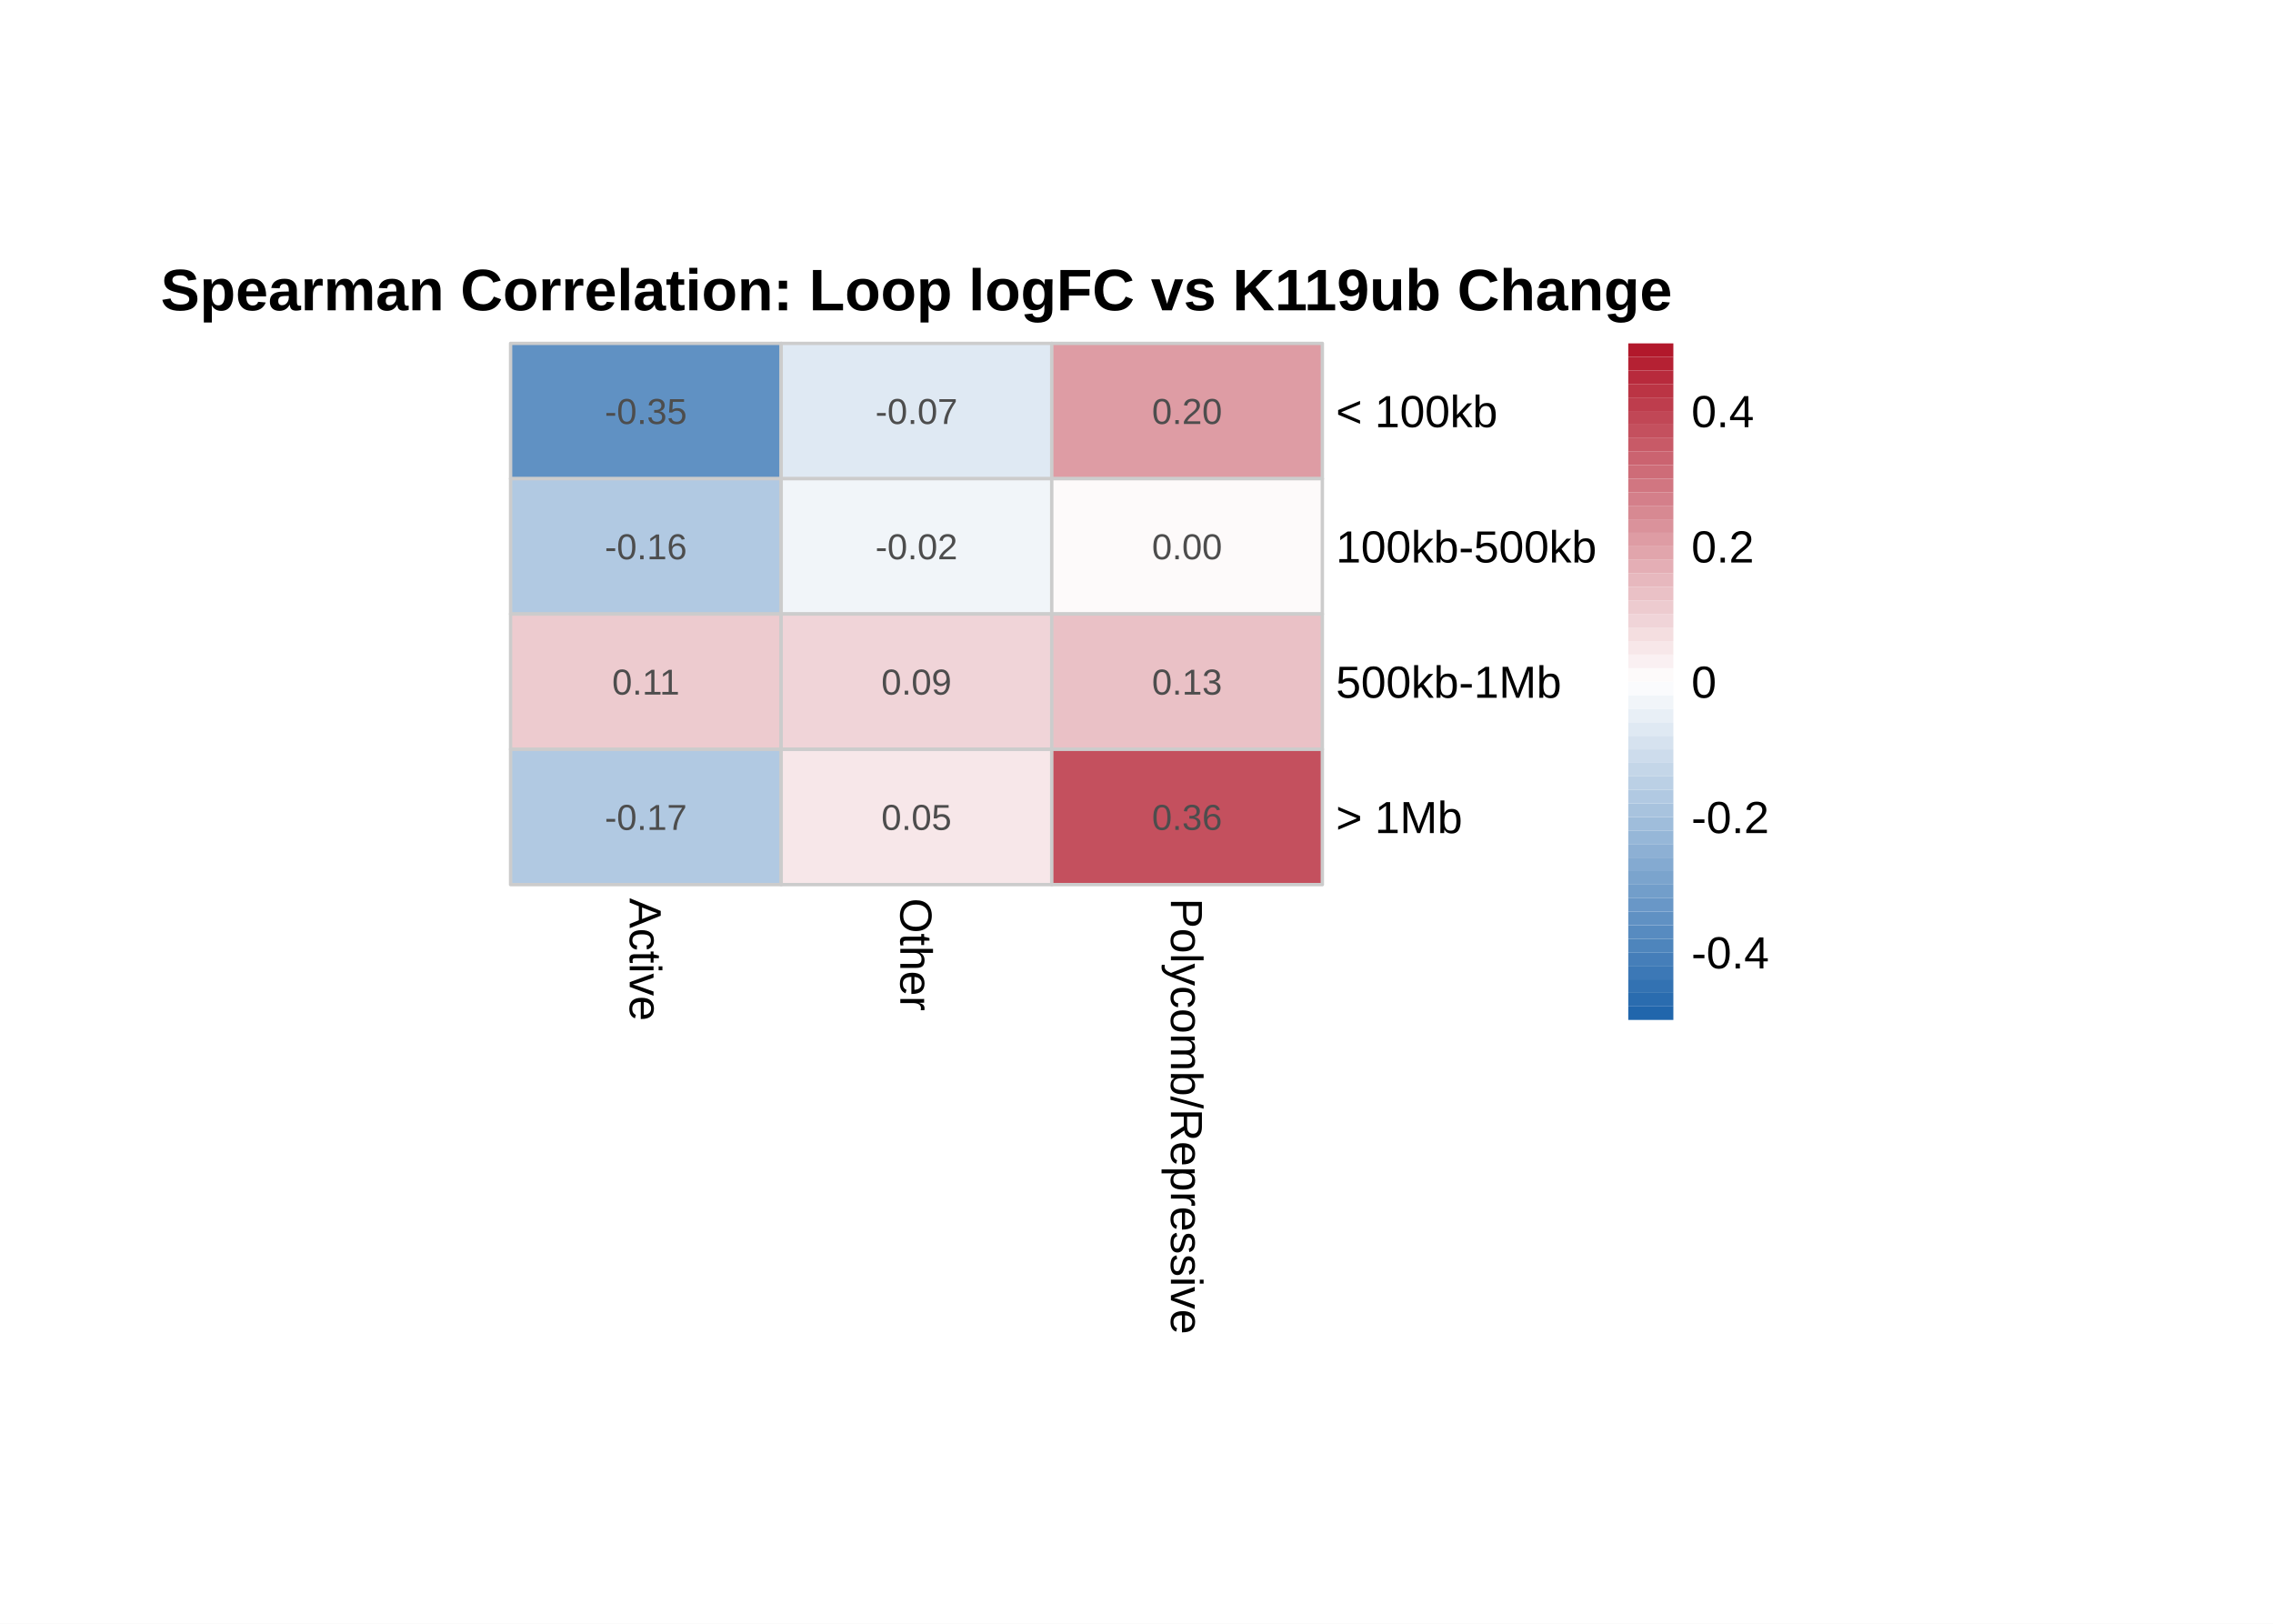
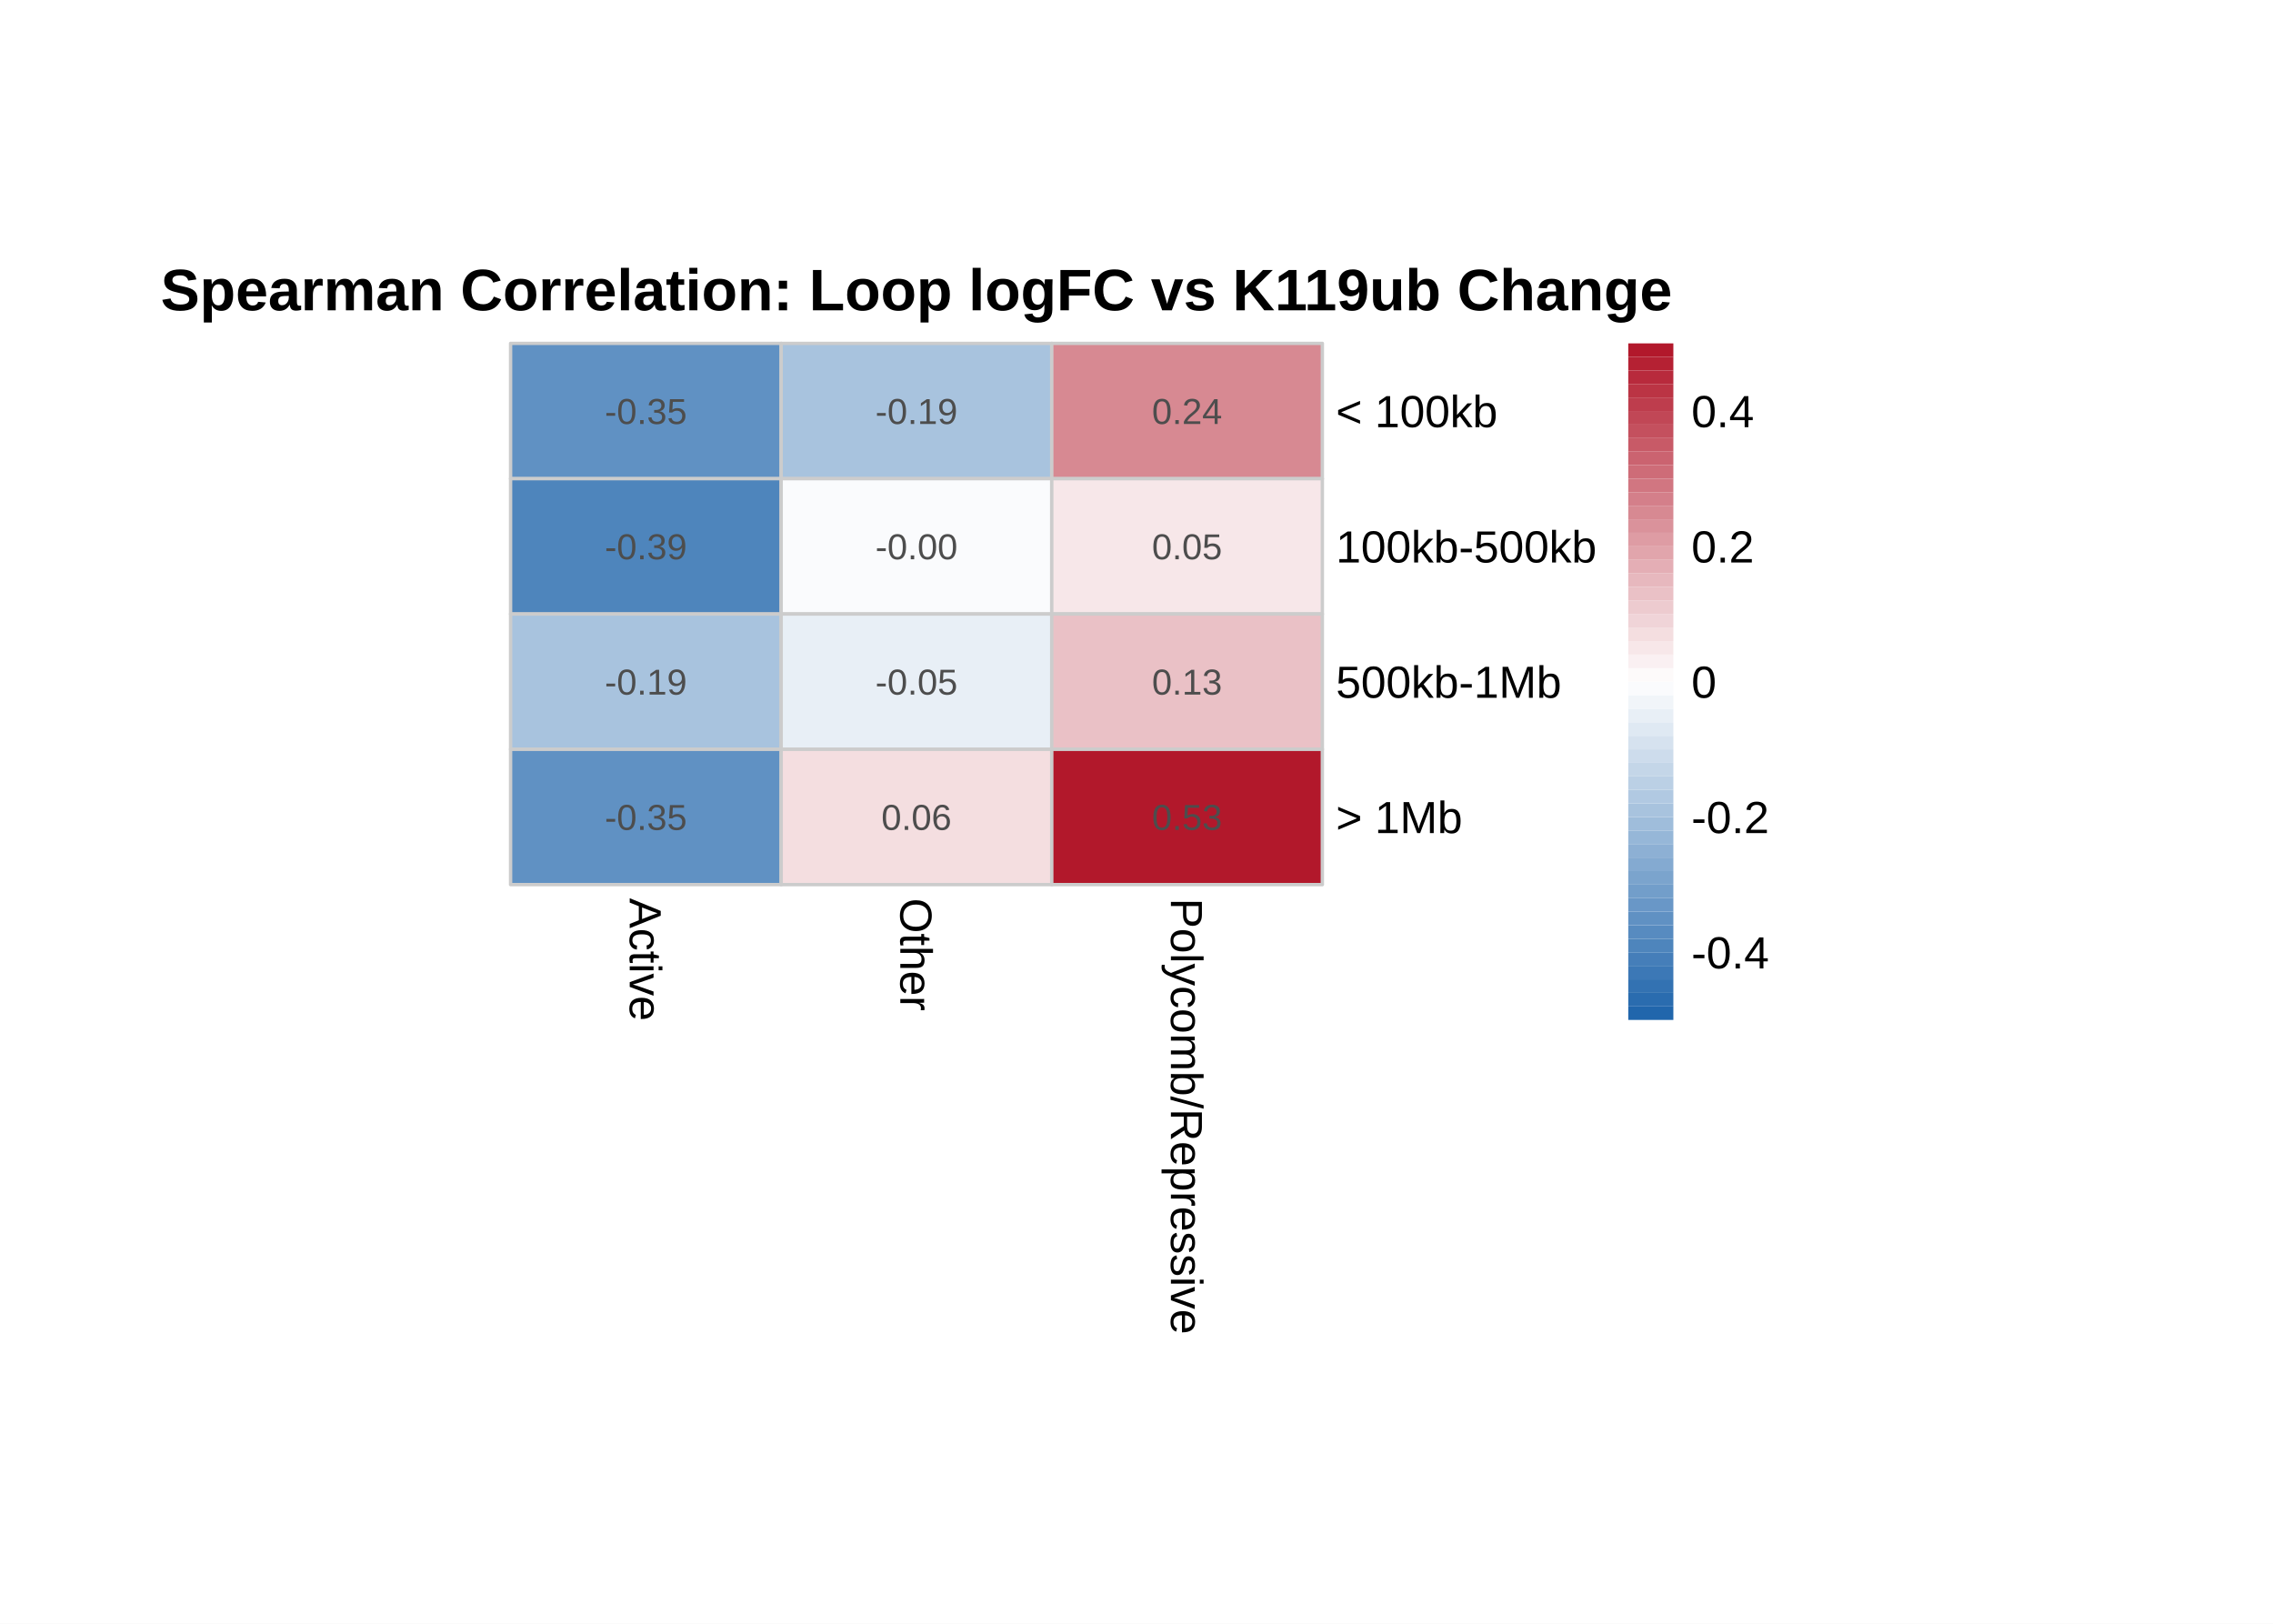
<svg xmlns="http://www.w3.org/2000/svg" width="504.00pt" height="360.00pt" viewBox="0 0 504.00 360.00">
  <g class="svglite">
    <defs>
      <style type="text/css">
    .svglite line, .svglite polyline, .svglite polygon, .svglite path, .svglite rect, .svglite circle {
      fill: none;
      stroke: #000000;
      stroke-linecap: round;
      stroke-linejoin: round;
      stroke-miterlimit: 10.00;
    }
    .svglite text {
      white-space: pre;
    }
    .svglite g.glyphgroup path {
      fill: inherit;
      stroke: none;
    }
  </style>
    </defs>
    <rect width="100%" height="100%" style="stroke: none; fill: #FFFFFF;" />
    <defs>
      <clipPath id="cpMC4wMHw1MDQuMDB8MC4wMHwzNjAuMDA=">
        <rect x="0.00" y="0.00" width="504.00" height="360.00" />
      </clipPath>
    </defs>
    <g clip-path="url(#cpMC4wMHw1MDQuMDB8MC4wMHwzNjAuMDA=)">
      <text x="203.21" y="68.80" text-anchor="middle" style="font-size: 13.00px; font-weight: bold; font-family: &quot;Arial&quot;;" textLength="335.16px" lengthAdjust="spacingAndGlyphs">Spearman Correlation: Loop logFC vs K119ub Change</text>
      <rect x="113.21" y="76.13" width="60.00" height="30.00" style="stroke-width: 0.75; stroke: #CCCCCC; fill: #6091C3;" />
-       <rect x="113.21" y="106.13" width="60.00" height="30.00" style="stroke-width: 0.75; stroke: #CCCCCC; fill: #B1C9E2;" />
-       <rect x="113.21" y="136.13" width="60.00" height="30.00" style="stroke-width: 0.75; stroke: #CCCCCC; fill: #EDCBCF;" />
-       <rect x="113.21" y="166.13" width="60.00" height="30.00" style="stroke-width: 0.75; stroke: #CCCCCC; fill: #B1C9E2;" />
-       <rect x="173.21" y="76.13" width="60.00" height="30.00" style="stroke-width: 0.75; stroke: #CCCCCC; fill: #DFE9F3;" />
-       <rect x="173.21" y="106.13" width="60.00" height="30.00" style="stroke-width: 0.75; stroke: #CCCCCC; fill: #F1F5F9;" />
-       <rect x="173.21" y="136.13" width="60.00" height="30.00" style="stroke-width: 0.75; stroke: #CCCCCC; fill: #F0D4D8;" />
-       <rect x="173.21" y="166.13" width="60.00" height="30.00" style="stroke-width: 0.75; stroke: #CCCCCC; fill: #F7E7E9;" />
-       <rect x="233.21" y="76.13" width="60.00" height="30.00" style="stroke-width: 0.75; stroke: #CCCCCC; fill: #DE9CA4;" />
-       <rect x="233.21" y="106.13" width="60.00" height="30.00" style="stroke-width: 0.75; stroke: #CCCCCC; fill: #FDFAFA;" />
+       <rect x="113.21" y="106.13" width="60.00" height="30.00" style="stroke-width: 0.75; stroke: #CCCCCC; fill: #4E85BC;" />
+       <rect x="113.21" y="136.13" width="60.00" height="30.00" style="stroke-width: 0.75; stroke: #CCCCCC; fill: #A8C3DE;" />
+       <rect x="113.21" y="166.13" width="60.00" height="30.00" style="stroke-width: 0.75; stroke: #CCCCCC; fill: #6091C3;" />
+       <rect x="173.21" y="76.13" width="60.00" height="30.00" style="stroke-width: 0.75; stroke: #CCCCCC; fill: #A8C3DE;" />
+       <rect x="173.21" y="106.13" width="60.00" height="30.00" style="stroke-width: 0.75; stroke: #CCCCCC; fill: #FAFBFD;" />
+       <rect x="173.21" y="136.13" width="60.00" height="30.00" style="stroke-width: 0.75; stroke: #CCCCCC; fill: #E8EFF6;" />
+       <rect x="173.21" y="166.13" width="60.00" height="30.00" style="stroke-width: 0.75; stroke: #CCCCCC; fill: #F4DEE0;" />
+       <rect x="233.21" y="76.13" width="60.00" height="30.00" style="stroke-width: 0.75; stroke: #CCCCCC; fill: #D78992;" />
+       <rect x="233.21" y="106.13" width="60.00" height="30.00" style="stroke-width: 0.75; stroke: #CCCCCC; fill: #F7E7E9;" />
      <rect x="233.21" y="136.13" width="60.00" height="30.00" style="stroke-width: 0.75; stroke: #CCCCCC; fill: #EAC1C6;" />
-       <rect x="233.21" y="166.13" width="60.00" height="30.00" style="stroke-width: 0.75; stroke: #CCCCCC; fill: #C4505E;" />
+       <rect x="233.21" y="166.13" width="60.00" height="30.00" style="stroke-width: 0.75; stroke: #CCCCCC; fill: #B2182B;" />
      <text x="143.21" y="94.00" text-anchor="middle" style="font-size: 8.00px;fill: #4D4D4D; font-family: &quot;Arial&quot;;" textLength="18.25px" lengthAdjust="spacingAndGlyphs">-0.35</text>
-       <text x="143.21" y="124.00" text-anchor="middle" style="font-size: 8.00px;fill: #4D4D4D; font-family: &quot;Arial&quot;;" textLength="18.25px" lengthAdjust="spacingAndGlyphs">-0.16</text>
-       <text x="143.21" y="154.00" text-anchor="middle" style="font-size: 8.00px;fill: #4D4D4D; font-family: &quot;Arial&quot;;" textLength="14.98px" lengthAdjust="spacingAndGlyphs">0.11</text>
-       <text x="143.21" y="184.00" text-anchor="middle" style="font-size: 8.00px;fill: #4D4D4D; font-family: &quot;Arial&quot;;" textLength="18.25px" lengthAdjust="spacingAndGlyphs">-0.17</text>
-       <text x="203.21" y="94.00" text-anchor="middle" style="font-size: 8.00px;fill: #4D4D4D; font-family: &quot;Arial&quot;;" textLength="18.25px" lengthAdjust="spacingAndGlyphs">-0.07</text>
-       <text x="203.21" y="124.00" text-anchor="middle" style="font-size: 8.00px;fill: #4D4D4D; font-family: &quot;Arial&quot;;" textLength="18.25px" lengthAdjust="spacingAndGlyphs">-0.02</text>
-       <text x="203.21" y="154.00" text-anchor="middle" style="font-size: 8.00px;fill: #4D4D4D; font-family: &quot;Arial&quot;;" textLength="15.58px" lengthAdjust="spacingAndGlyphs">0.09</text>
-       <text x="203.21" y="184.00" text-anchor="middle" style="font-size: 8.00px;fill: #4D4D4D; font-family: &quot;Arial&quot;;" textLength="15.58px" lengthAdjust="spacingAndGlyphs">0.05</text>
-       <text x="263.21" y="94.00" text-anchor="middle" style="font-size: 8.00px;fill: #4D4D4D; font-family: &quot;Arial&quot;;" textLength="15.58px" lengthAdjust="spacingAndGlyphs">0.20</text>
-       <text x="263.21" y="124.00" text-anchor="middle" style="font-size: 8.00px;fill: #4D4D4D; font-family: &quot;Arial&quot;;" textLength="15.58px" lengthAdjust="spacingAndGlyphs">0.00</text>
+       <text x="143.21" y="124.00" text-anchor="middle" style="font-size: 8.00px;fill: #4D4D4D; font-family: &quot;Arial&quot;;" textLength="18.25px" lengthAdjust="spacingAndGlyphs">-0.39</text>
+       <text x="143.21" y="154.00" text-anchor="middle" style="font-size: 8.00px;fill: #4D4D4D; font-family: &quot;Arial&quot;;" textLength="18.25px" lengthAdjust="spacingAndGlyphs">-0.19</text>
+       <text x="143.21" y="184.00" text-anchor="middle" style="font-size: 8.00px;fill: #4D4D4D; font-family: &quot;Arial&quot;;" textLength="18.25px" lengthAdjust="spacingAndGlyphs">-0.35</text>
+       <text x="203.21" y="94.00" text-anchor="middle" style="font-size: 8.00px;fill: #4D4D4D; font-family: &quot;Arial&quot;;" textLength="18.25px" lengthAdjust="spacingAndGlyphs">-0.19</text>
+       <text x="203.21" y="124.00" text-anchor="middle" style="font-size: 8.00px;fill: #4D4D4D; font-family: &quot;Arial&quot;;" textLength="18.25px" lengthAdjust="spacingAndGlyphs">-0.00</text>
+       <text x="203.21" y="154.00" text-anchor="middle" style="font-size: 8.00px;fill: #4D4D4D; font-family: &quot;Arial&quot;;" textLength="18.25px" lengthAdjust="spacingAndGlyphs">-0.05</text>
+       <text x="203.21" y="184.00" text-anchor="middle" style="font-size: 8.00px;fill: #4D4D4D; font-family: &quot;Arial&quot;;" textLength="15.58px" lengthAdjust="spacingAndGlyphs">0.06</text>
+       <text x="263.21" y="94.00" text-anchor="middle" style="font-size: 8.00px;fill: #4D4D4D; font-family: &quot;Arial&quot;;" textLength="15.58px" lengthAdjust="spacingAndGlyphs">0.24</text>
+       <text x="263.21" y="124.00" text-anchor="middle" style="font-size: 8.00px;fill: #4D4D4D; font-family: &quot;Arial&quot;;" textLength="15.58px" lengthAdjust="spacingAndGlyphs">0.05</text>
      <text x="263.21" y="154.00" text-anchor="middle" style="font-size: 8.00px;fill: #4D4D4D; font-family: &quot;Arial&quot;;" textLength="15.58px" lengthAdjust="spacingAndGlyphs">0.13</text>
-       <text x="263.21" y="184.00" text-anchor="middle" style="font-size: 8.00px;fill: #4D4D4D; font-family: &quot;Arial&quot;;" textLength="15.58px" lengthAdjust="spacingAndGlyphs">0.36</text>
+       <text x="263.21" y="184.00" text-anchor="middle" style="font-size: 8.00px;fill: #4D4D4D; font-family: &quot;Arial&quot;;" textLength="15.58px" lengthAdjust="spacingAndGlyphs">0.53</text>
      <text transform="translate(139.63,199.13) rotate(-270)" style="font-size: 10.00px; font-family: &quot;Arial&quot;;" textLength="27.23px" lengthAdjust="spacingAndGlyphs">Active</text>
      <text transform="translate(199.63,199.13) rotate(-270)" style="font-size: 10.00px; font-family: &quot;Arial&quot;;" textLength="25.02px" lengthAdjust="spacingAndGlyphs">Other</text>
      <text transform="translate(259.63,199.13) rotate(-270)" style="font-size: 10.00px; font-family: &quot;Arial&quot;;" textLength="96.70px" lengthAdjust="spacingAndGlyphs">Polycomb/Repressive</text>
      <text x="296.21" y="94.71" style="font-size: 10.00px; font-family: &quot;Arial&quot;;" textLength="35.88px" lengthAdjust="spacingAndGlyphs">&lt; 100kb</text>
      <text x="296.21" y="124.71" style="font-size: 10.00px; font-family: &quot;Arial&quot;;" textLength="57.83px" lengthAdjust="spacingAndGlyphs">100kb-500kb</text>
      <text x="296.21" y="154.71" style="font-size: 10.00px; font-family: &quot;Arial&quot;;" textLength="50.03px" lengthAdjust="spacingAndGlyphs">500kb-1Mb</text>
      <text x="296.21" y="184.71" style="font-size: 10.00px; font-family: &quot;Arial&quot;;" textLength="28.08px" lengthAdjust="spacingAndGlyphs">&gt; 1Mb</text>
      <rect x="361.04" y="223.13" width="10.00" height="3.00" style="stroke-width: 0.75; stroke: none; fill: #2166AC;" />
      <rect x="361.04" y="220.13" width="10.00" height="3.00" style="stroke-width: 0.75; stroke: none; fill: #2A6CAF;" />
      <rect x="361.04" y="217.13" width="10.00" height="3.00" style="stroke-width: 0.75; stroke: none; fill: #3372B2;" />
      <rect x="361.04" y="214.13" width="10.00" height="3.00" style="stroke-width: 0.75; stroke: none; fill: #3C78B6;" />
      <rect x="361.04" y="211.13" width="10.00" height="3.00" style="stroke-width: 0.75; stroke: none; fill: #457EB9;" />
      <rect x="361.04" y="208.13" width="10.00" height="3.00" style="stroke-width: 0.75; stroke: none; fill: #4E85BC;" />
      <rect x="361.04" y="205.13" width="10.00" height="3.00" style="stroke-width: 0.75; stroke: none; fill: #578BC0;" />
      <rect x="361.04" y="202.13" width="10.00" height="3.00" style="stroke-width: 0.75; stroke: none; fill: #6091C3;" />
      <rect x="361.04" y="199.13" width="10.00" height="3.00" style="stroke-width: 0.75; stroke: none; fill: #6997C7;" />
      <rect x="361.04" y="196.13" width="10.00" height="3.00" style="stroke-width: 0.75; stroke: none; fill: #729ECA;" />
      <rect x="361.04" y="193.13" width="10.00" height="3.00" style="stroke-width: 0.75; stroke: none; fill: #7BA4CD;" />
      <rect x="361.04" y="190.13" width="10.00" height="3.00" style="stroke-width: 0.75; stroke: none; fill: #84AAD1;" />
      <rect x="361.04" y="187.13" width="10.00" height="3.00" style="stroke-width: 0.75; stroke: none; fill: #8DB0D4;" />
      <rect x="361.04" y="184.13" width="10.00" height="3.00" style="stroke-width: 0.75; stroke: none; fill: #96B7D8;" />
      <rect x="361.04" y="181.13" width="10.00" height="3.00" style="stroke-width: 0.75; stroke: none; fill: #9FBDDB;" />
      <rect x="361.04" y="178.13" width="10.00" height="3.00" style="stroke-width: 0.75; stroke: none; fill: #A8C3DE;" />
      <rect x="361.04" y="175.13" width="10.00" height="3.00" style="stroke-width: 0.75; stroke: none; fill: #B1C9E2;" />
      <rect x="361.04" y="172.13" width="10.00" height="3.00" style="stroke-width: 0.75; stroke: none; fill: #BBD0E5;" />
      <rect x="361.04" y="169.13" width="10.00" height="3.00" style="stroke-width: 0.75; stroke: none; fill: #C4D6E8;" />
      <rect x="361.04" y="166.13" width="10.00" height="3.00" style="stroke-width: 0.75; stroke: none; fill: #CDDCEC;" />
      <rect x="361.04" y="163.13" width="10.00" height="3.00" style="stroke-width: 0.75; stroke: none; fill: #D6E2EF;" />
      <rect x="361.04" y="160.13" width="10.00" height="3.00" style="stroke-width: 0.75; stroke: none; fill: #DFE9F3;" />
      <rect x="361.04" y="157.13" width="10.00" height="3.00" style="stroke-width: 0.75; stroke: none; fill: #E8EFF6;" />
      <rect x="361.04" y="154.13" width="10.00" height="3.00" style="stroke-width: 0.75; stroke: none; fill: #F1F5F9;" />
      <rect x="361.04" y="151.13" width="10.00" height="3.00" style="stroke-width: 0.75; stroke: none; fill: #FAFBFD;" />
      <rect x="361.04" y="148.13" width="10.00" height="3.00" style="stroke-width: 0.75; stroke: none; fill: #FDFAFA;" />
      <rect x="361.04" y="145.13" width="10.00" height="3.00" style="stroke-width: 0.75; stroke: none; fill: #FAF0F2;" />
      <rect x="361.04" y="142.13" width="10.00" height="3.00" style="stroke-width: 0.75; stroke: none; fill: #F7E7E9;" />
      <rect x="361.04" y="139.13" width="10.00" height="3.00" style="stroke-width: 0.75; stroke: none; fill: #F4DEE0;" />
      <rect x="361.04" y="136.13" width="10.00" height="3.00" style="stroke-width: 0.75; stroke: none; fill: #F0D4D8;" />
      <rect x="361.04" y="133.13" width="10.00" height="3.00" style="stroke-width: 0.75; stroke: none; fill: #EDCBCF;" />
      <rect x="361.04" y="130.13" width="10.00" height="3.00" style="stroke-width: 0.75; stroke: none; fill: #EAC1C6;" />
      <rect x="361.04" y="127.13" width="10.00" height="3.00" style="stroke-width: 0.75; stroke: none; fill: #E7B8BE;" />
      <rect x="361.04" y="124.13" width="10.00" height="3.00" style="stroke-width: 0.75; stroke: none; fill: #E4AEB5;" />
      <rect x="361.04" y="121.13" width="10.00" height="3.00" style="stroke-width: 0.75; stroke: none; fill: #E1A5AC;" />
      <rect x="361.04" y="118.13" width="10.00" height="3.00" style="stroke-width: 0.75; stroke: none; fill: #DE9CA4;" />
      <rect x="361.04" y="115.13" width="10.00" height="3.00" style="stroke-width: 0.75; stroke: none; fill: #DA929B;" />
      <rect x="361.04" y="112.13" width="10.00" height="3.00" style="stroke-width: 0.75; stroke: none; fill: #D78992;" />
      <rect x="361.04" y="109.13" width="10.00" height="3.00" style="stroke-width: 0.75; stroke: none; fill: #D47F8A;" />
      <rect x="361.04" y="106.13" width="10.00" height="3.00" style="stroke-width: 0.75; stroke: none; fill: #D17681;" />
      <rect x="361.04" y="103.13" width="10.00" height="3.00" style="stroke-width: 0.75; stroke: none; fill: #CE6C78;" />
      <rect x="361.04" y="100.13" width="10.00" height="3.00" style="stroke-width: 0.75; stroke: none; fill: #CB6370;" />
      <rect x="361.04" y="97.13" width="10.00" height="3.00" style="stroke-width: 0.75; stroke: none; fill: #C85A67;" />
      <rect x="361.04" y="94.13" width="10.00" height="3.00" style="stroke-width: 0.75; stroke: none; fill: #C4505E;" />
      <rect x="361.04" y="91.13" width="10.00" height="3.00" style="stroke-width: 0.75; stroke: none; fill: #C14756;" />
      <rect x="361.04" y="88.13" width="10.00" height="3.00" style="stroke-width: 0.75; stroke: none; fill: #BE3D4D;" />
      <rect x="361.04" y="85.13" width="10.00" height="3.00" style="stroke-width: 0.75; stroke: none; fill: #BB3444;" />
      <rect x="361.04" y="82.13" width="10.00" height="3.00" style="stroke-width: 0.75; stroke: none; fill: #B82A3C;" />
      <rect x="361.04" y="79.13" width="10.00" height="3.00" style="stroke-width: 0.75; stroke: none; fill: #B52133;" />
      <rect x="361.04" y="76.13" width="10.00" height="3.00" style="stroke-width: 0.75; stroke: none; fill: #B2182B;" />
      <text x="375.04" y="214.71" style="font-size: 10.00px; font-family: &quot;Arial&quot;;" textLength="17.23px" lengthAdjust="spacingAndGlyphs">-0.4</text>
      <text x="375.04" y="184.71" style="font-size: 10.00px; font-family: &quot;Arial&quot;;" textLength="17.23px" lengthAdjust="spacingAndGlyphs">-0.2</text>
      <text x="375.04" y="154.71" style="font-size: 10.00px; font-family: &quot;Arial&quot;;" textLength="5.56px" lengthAdjust="spacingAndGlyphs">0</text>
      <text x="375.04" y="124.71" style="font-size: 10.00px; font-family: &quot;Arial&quot;;" textLength="13.91px" lengthAdjust="spacingAndGlyphs">0.2</text>
      <text x="375.04" y="94.71" style="font-size: 10.00px; font-family: &quot;Arial&quot;;" textLength="13.91px" lengthAdjust="spacingAndGlyphs">0.4</text>
    </g>
  </g>
</svg>
